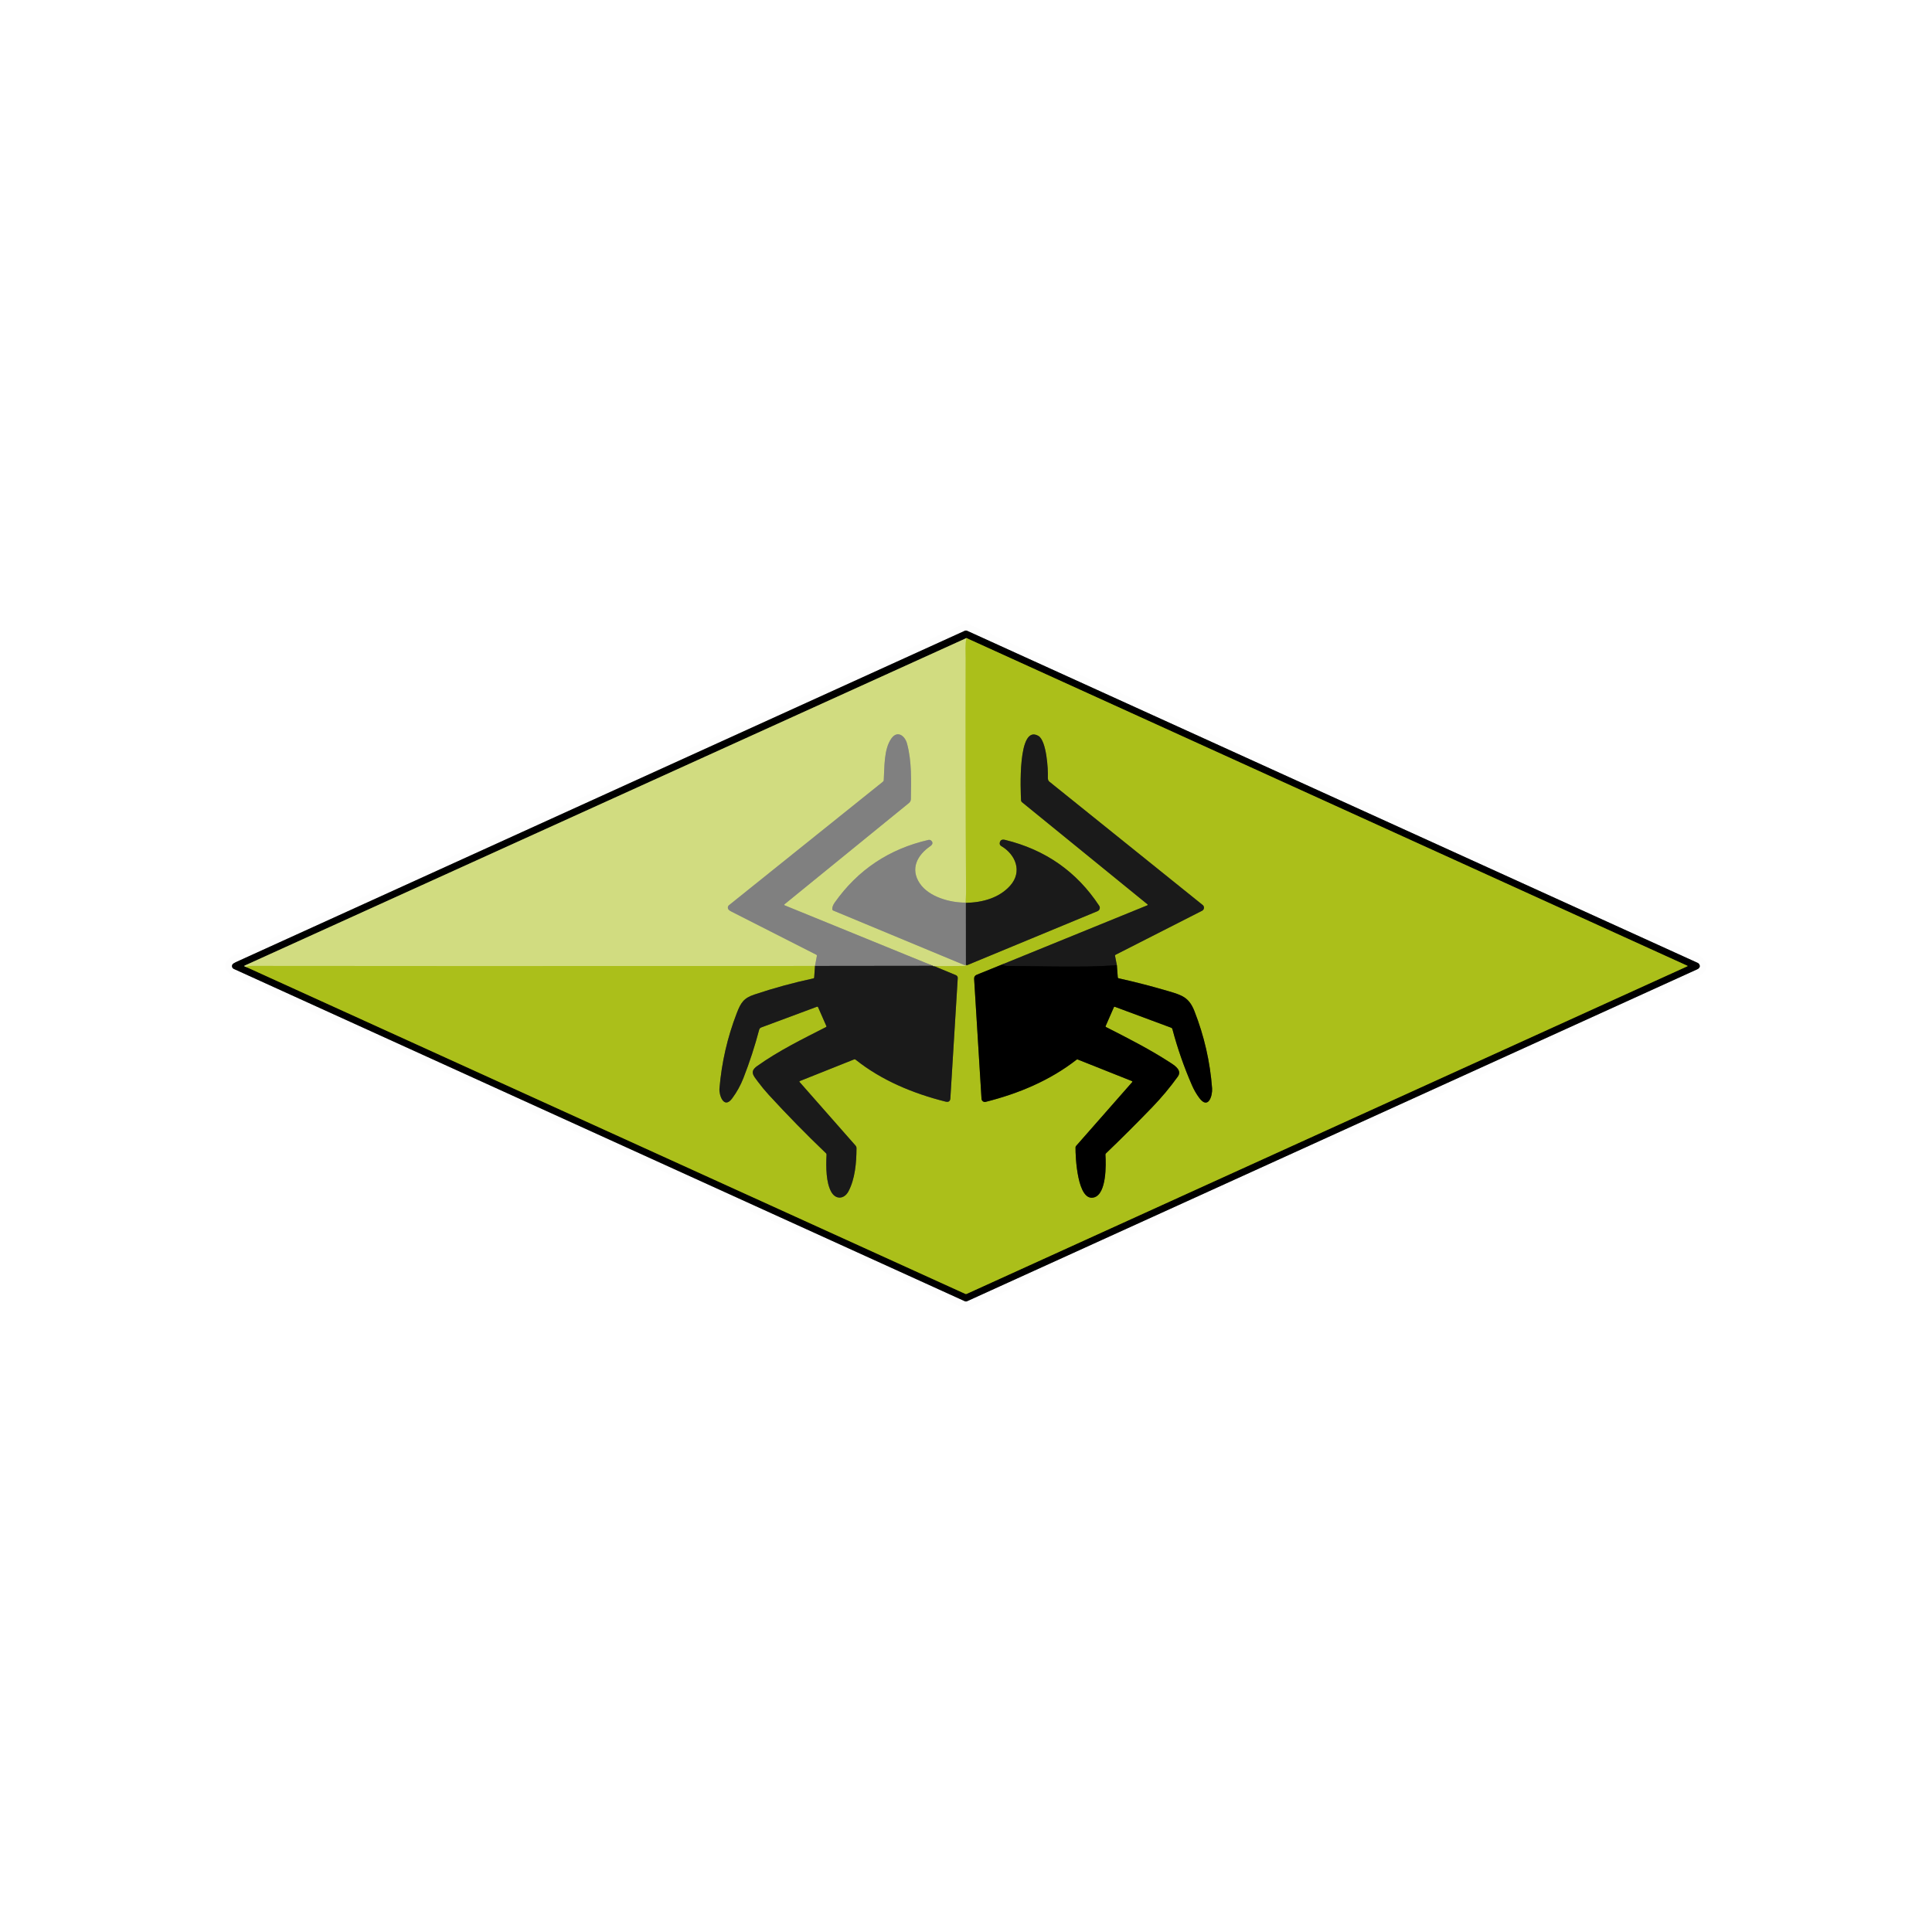
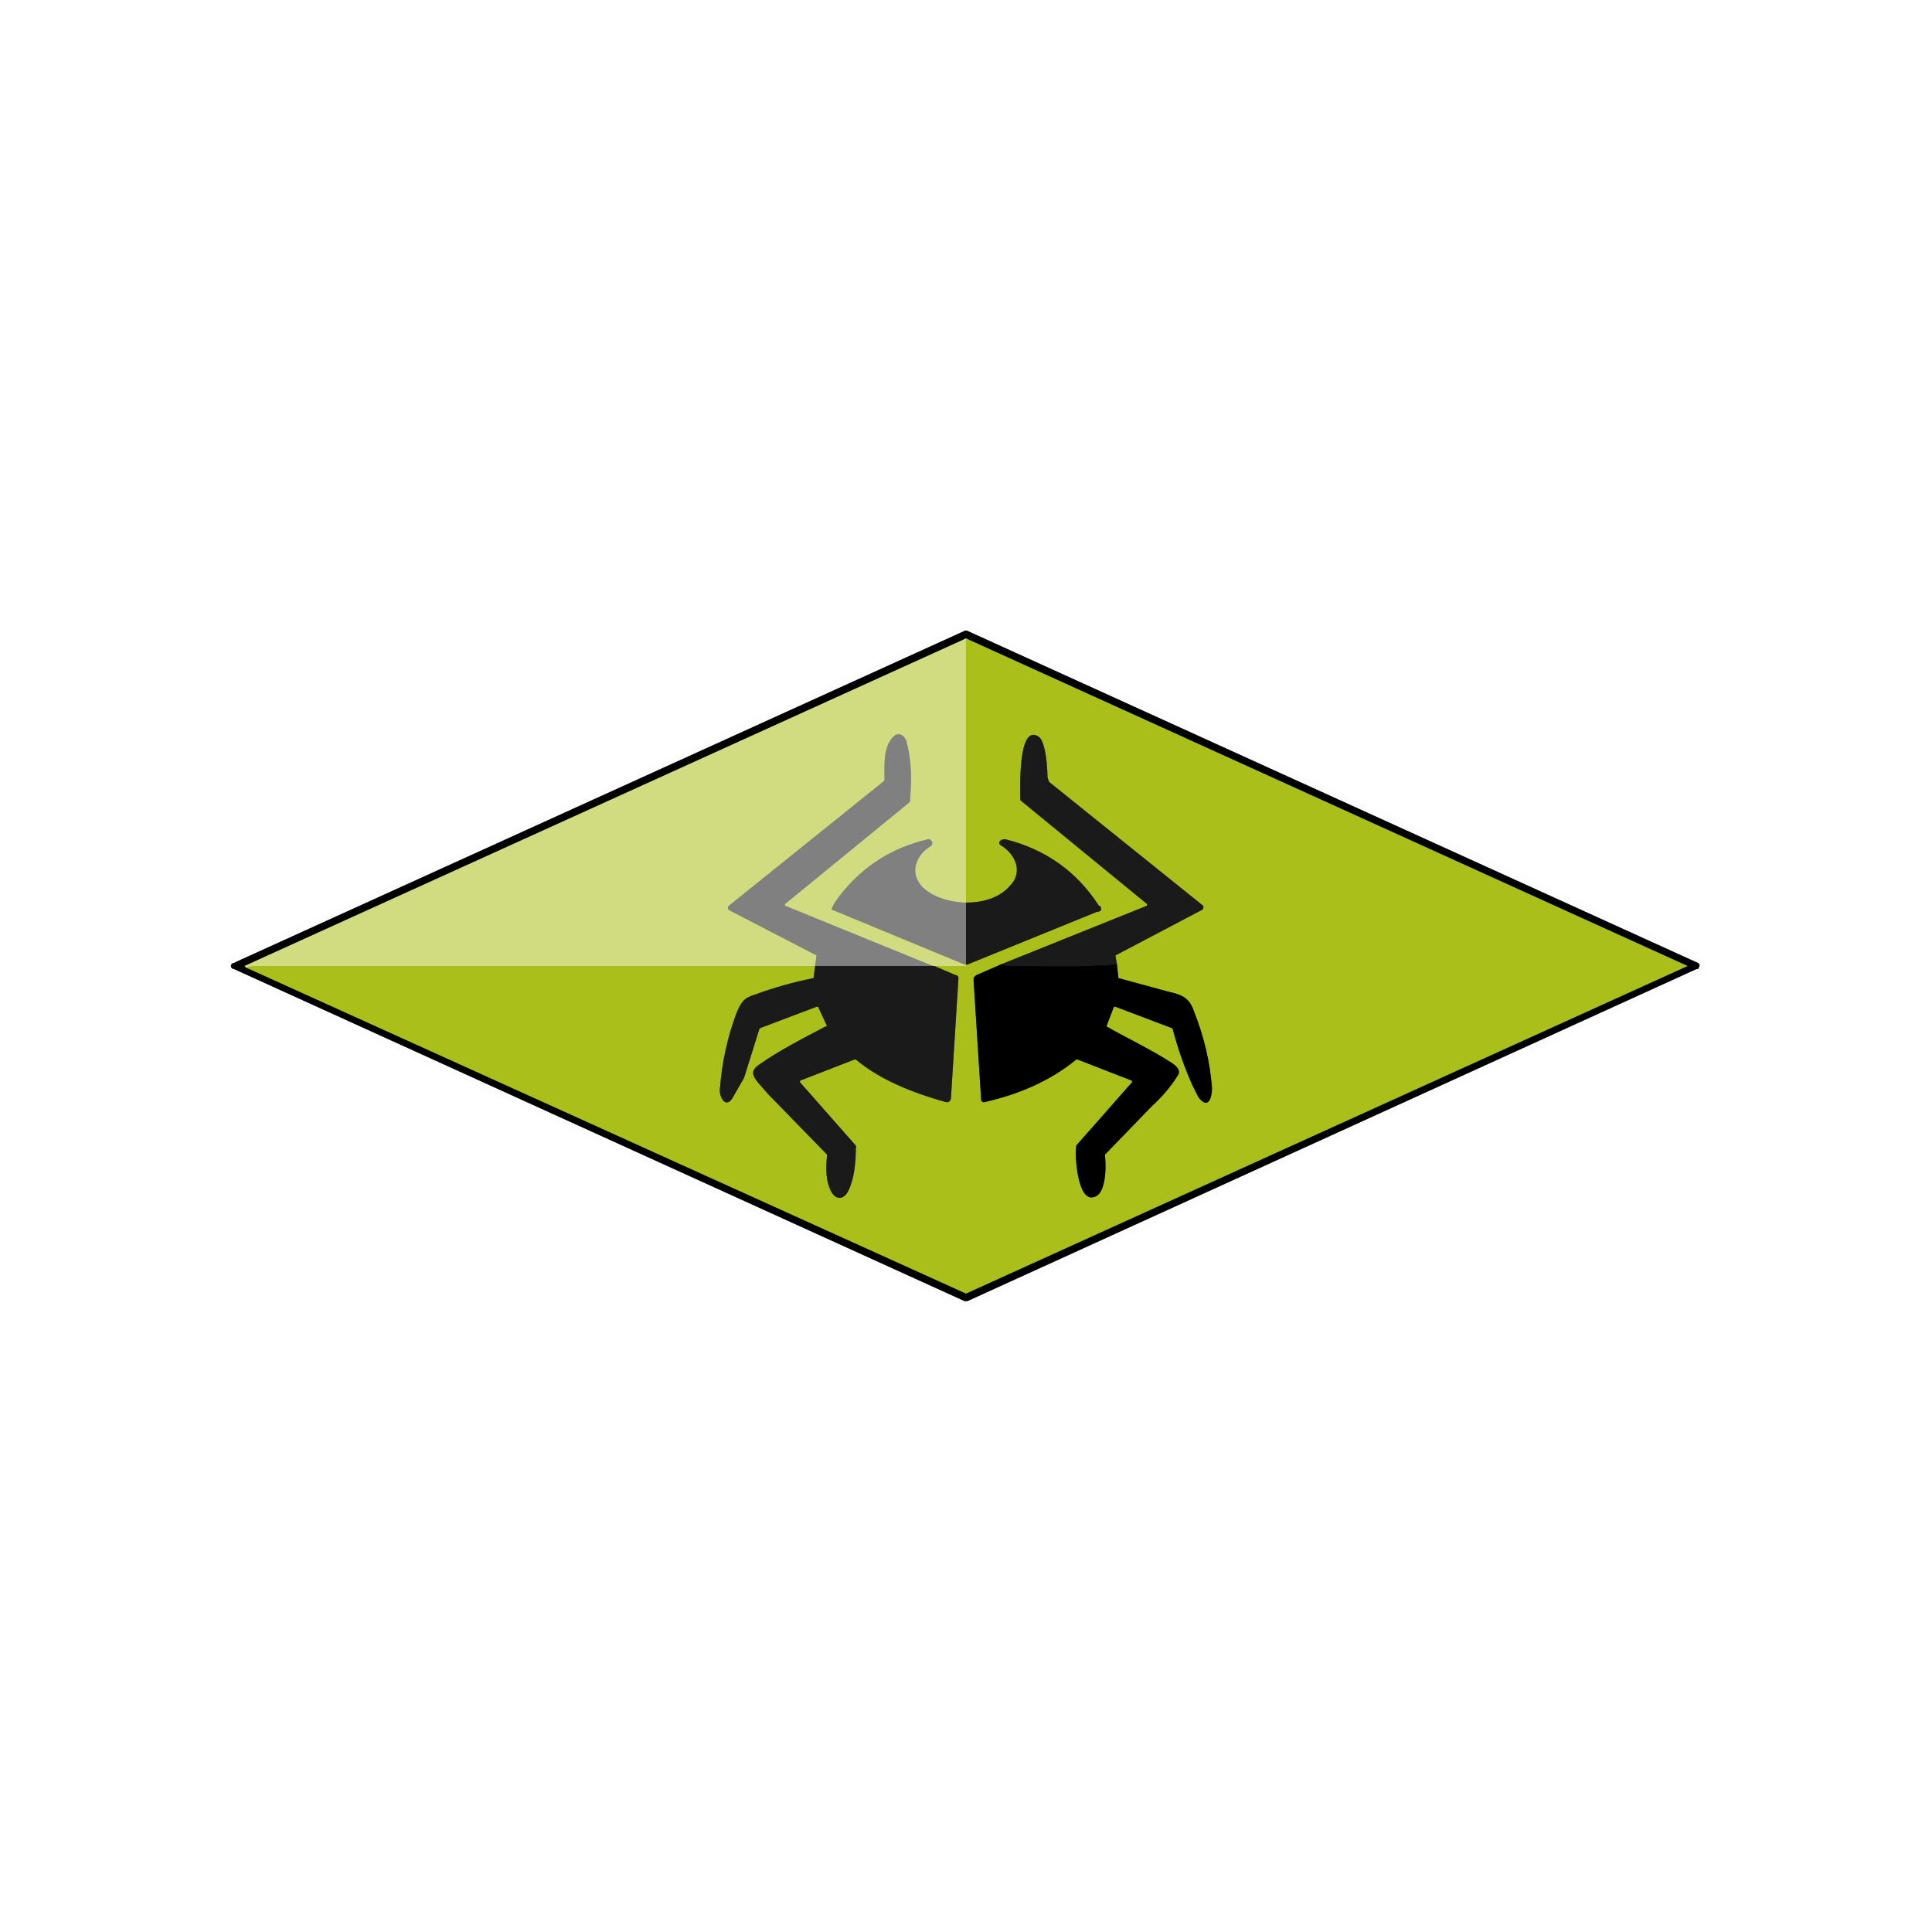
- <svg xmlns="http://www.w3.org/2000/svg" version="1.1" viewBox="0.00 0.00 1280.00 1280.00">
-   <g stroke-width="2.00" fill="none" stroke-linecap="butt">
-     <path stroke="#7f7f7f" vector-effect="non-scaling-stroke" d="   M 154.89 641.92   L 639.24 862.09   Q 639.97 862.42 640.70 862.09   Q 882.33 752.26 1124.36 642.23   Q 1125.06 641.92 1125.44 641.54   Q 1126.05 640.95 1126.13 640.40   A 2.39 2.35 -74.2 0 0 1124.78 637.94   L 640.77 417.94   A 1.94 1.91 44.6 0 0 639.16 417.94   Q 398.35 527.40 157.25 637.00   Q 155.73 637.68 154.65 638.36   A 2.03 2.03 0.0 0 0 154.89 641.92" />
-     <path stroke="#56600d" vector-effect="non-scaling-stroke" d="   M 162.98 640.59   L 639.50 857.21   Q 639.99 857.43 640.47 857.21   L 1117.79 640.24   Q 1118.29 640.01 1117.79 639.78   L 640.30 422.74" />
-     <path stroke="#696e40" vector-effect="non-scaling-stroke" d="   M 640.30 422.74   L 162.14 639.72   Q 161.61 639.96 162.08 640.29   Q 162.39 640.51 162.98 640.59" />
-     <path stroke="#bece4d" vector-effect="non-scaling-stroke" d="   M 640.30 422.74   C 639.37 426.21 639.80 432.61 639.79 435.97   Q 639.58 513.65 640.04 591.33   C 640.05 593.32 639.79 595.76 639.84 598.01" />
-     <path stroke="#a9ae80" vector-effect="non-scaling-stroke" d="   M 639.84 598.01   C 629.53 598.12 615.35 594.26 609.31 585.18   C 602.91 575.56 607.72 566.49 616.43 560.54   C 617.86 559.55 618.35 558.09 616.87 556.88   A 2.02 2.00 -31.4 0 0 615.14 556.47   Q 575.96 565.46 552.99 598.01   Q 551.36 600.32 551.40 602.32   A 1.04 1.03 10.8 0 0 552.04 603.26   Q 595.37 621.35 638.69 639.28   Q 639.11 639.45 639.96 639.23" />
-     <path stroke="#bece4d" vector-effect="non-scaling-stroke" d="   M 639.96 639.23   Q 640.08 639.55 639.84 639.81   A 0.45 0.43 19.2 0 1 639.54 639.95   L 618.96 640.12" />
-     <path stroke="#767b4d" vector-effect="non-scaling-stroke" d="   M 618.96 640.12   Q 618.86 640.46 618.04 639.87" />
-     <path stroke="#a9ae80" vector-effect="non-scaling-stroke" d="   M 618.04 639.87   L 519.95 599.85   Q 519.21 599.55 519.83 599.05   L 602.23 531.99   A 3.36 3.35 -19.3 0 0 603.48 529.40   C 603.61 517.31 604.17 504.58 600.93 492.65   C 599.52 487.46 594.60 483.71 590.64 489.16   C 585.45 496.30 586.07 508.48 585.51 516.87   Q 585.47 517.50 584.98 517.89   L 482.98 599.72   A 2.06 2.04 49.7 0 0 482.75 602.69   Q 483.26 603.27 484.57 603.94   Q 512.67 618.25 540.84 632.54   Q 541.31 632.78 541.21 633.30   L 539.96 639.98" />
-     <path stroke="#bece4d" vector-effect="non-scaling-stroke" d="   M 539.96 639.98   Q 259.12 640.10 167.06 639.94   Q 164.47 639.93 162.98 640.59" />
-     <path stroke="#4d4d4d" vector-effect="non-scaling-stroke" d="   M 618.04 639.87   L 539.96 639.96" />
-     <path stroke="#4d4d4d" vector-effect="non-scaling-stroke" d="   M 639.93 598.15   L 639.96 639.23" />
-     <path stroke="#96a04d" vector-effect="non-scaling-stroke" d="   M 539.96 639.98   Q 539.96 639.97 539.96 639.96" />
-     <path stroke="#636d1a" vector-effect="non-scaling-stroke" d="   M 539.96 639.96   L 539.42 647.60   Q 539.38 648.12 538.87 648.23   Q 519.03 652.47 499.81 658.91   C 492.80 661.25 490.85 664.19 488.14 671.20   Q 478.80 695.38 476.66 721.24   C 476.31 725.45 479.57 735.12 485.06 727.74   Q 489.70 721.49 492.54 714.22   Q 498.69 698.49 502.97 682.21   A 2.19 2.17 87.4 0 1 504.32 680.72   L 541.32 666.96   Q 541.77 666.80 541.97 667.24   L 547.50 679.82   Q 547.68 680.24 547.27 680.45   C 531.79 688.35 515.83 696.15 501.56 706.35   C 496.52 709.95 499.16 712.66 502.13 716.64   Q 505.52 721.20 509.37 725.40   Q 527.65 745.34 547.26 764.08   Q 547.64 764.45 547.61 764.98   C 547.19 773.57 547.32 783.43 550.68 789.56   C 553.65 794.98 559.33 794.55 562.12 789.30   C 566.46 781.14 567.43 770.41 567.45 760.69   A 2.54 2.53 -65.6 0 0 566.81 758.98   L 529.80 716.93   Q 529.37 716.44 529.97 716.20   L 565.89 701.87   Q 566.39 701.67 566.81 702.01   C 584.06 715.80 605.06 724.48 626.34 729.82   Q 629.46 730.61 629.64 727.68   Q 632.11 688.09 634.53 647.99   A 1.95 1.94 12.9 0 0 633.33 646.08   L 618.96 640.12" />
-     <path stroke="#636d1a" vector-effect="non-scaling-stroke" d="   M 639.96 639.23   Q 640.11 639.29 640.24 639.37   Q 640.54 639.53 640.85 639.40   L 727.17 603.65   A 2.39 2.39 0.0 0 0 728.26 600.13   Q 705.97 566.22 665.85 556.44   Q 662.78 555.69 662.34 558.48   A 1.97 1.95 -70.6 0 0 663.28 560.47   C 672.91 566.13 677.54 577.50 669.26 586.78   C 661.92 595.01 650.68 597.97 639.93 598.15" />
-     <path stroke="#96a04d" vector-effect="non-scaling-stroke" d="   M 639.93 598.15   Q 639.99 598.04 639.84 598.01" />
-     <path stroke="#56600d" vector-effect="non-scaling-stroke" d="   M 663.49 639.17   L 647.13 645.79   Q 645.26 646.54 645.39 648.55   L 650.28 727.99   A 2.22 2.21 81.3 0 0 653.03 730.01   C 674.62 724.59 695.56 715.90 713.25 702.07   Q 713.61 701.78 714.03 701.95   L 749.82 716.20   Q 750.51 716.47 750.02 717.03   L 712.92 759.24   Q 712.57 759.65 712.56 760.19   C 712.47 765.96 713.70 796.84 725.05 793.25   C 733.11 790.70 732.82 771.71 732.38 765.01   Q 732.35 764.50 732.72 764.15   Q 748.40 749.11 763.47 733.47   Q 772.61 723.98 780.31 713.31   C 783.16 709.36 778.83 706.30 775.95 704.41   C 762.19 695.40 747.39 687.88 732.73 680.43   Q 732.33 680.22 732.51 679.81   L 737.96 667.35   Q 738.17 666.86 738.68 667.05   L 775.97 680.90   A 1.26 1.23 -87.9 0 1 776.73 681.74   Q 781.78 700.85 789.75 719.11   Q 791.65 723.47 794.46 727.29   C 800.53 735.54 803.41 725.88 803.04 721.02   Q 801.03 694.59 791.35 669.92   C 787.80 660.86 783.18 659.35 774.48 656.78   Q 757.98 651.90 741.10 648.14   Q 740.60 648.03 740.56 647.51   L 739.95 639.47" />
-     <path stroke="#636d1a" vector-effect="non-scaling-stroke" d="   M 739.95 639.47   L 738.73 633.28   Q 738.63 632.79 739.08 632.57   L 796.42 603.39   A 2.27 2.27 0.0 0 0 796.82 599.60   Q 745.94 558.65 695.16 517.82   Q 694.15 517.01 694.23 515.01   C 694.46 509.85 693.38 490.70 687.95 487.55   C 673.97 479.47 676.22 524.88 676.48 530.28   A 1.59 1.58 -71.9 0 0 677.07 531.45   L 760.15 599.07   Q 760.75 599.56 760.04 599.84   L 663.49 639.17" />
-     <path stroke="#0d0d0d" vector-effect="non-scaling-stroke" d="   M 739.95 639.47   C 716.12 641.19 691.25 640.00 667.29 639.99   C 665.99 639.99 664.77 639.45 663.49 639.17" />
+ <svg xmlns="http://www.w3.org/2000/svg" viewBox="0 0 1280 1280">
+   <g fill="none" stroke-width="2">
+     <path stroke="#7f7f7f" d="m155 642 484 220h2l483-220h1l1-2a2 2-74 0 0-1-2L641 418a2 2 45 0 0-2 0L157 637l-2 1a2 2 0 0 0 0 4" vector-effect="non-scaling-stroke" />
+     <path stroke="#56600d" d="m163 641 477 216 478-217-478-217" vector-effect="non-scaling-stroke" />
+     <path stroke="#696e40" d="M640 423 162 640l1 1" vector-effect="non-scaling-stroke" />
+     <path stroke="#bece4d" d="M640 423v175" vector-effect="non-scaling-stroke" />
+     <path stroke="#a9ae80" d="M640 598c-10 0-25-4-31-13s-1-19 7-24c2-1 2-3 1-4a2 2-31 0 0-2-1q-39 9-62 42l-2 4a1 1 11 0 0 1 1l87 36h1" vector-effect="non-scaling-stroke" />
+     <path stroke="#bece4d" d="M640 639v1h-21" vector-effect="non-scaling-stroke" />
+     <path stroke="#767b4d" d="M619 640h-1" vector-effect="non-scaling-stroke" />
+     <path stroke="#a9ae80" d="m618 640-98-40v-1l82-67a3 3-19 0 0 1-3c1-12 1-24-2-36-1-6-6-9-10-4-6 7-5 19-5 28l-1 1-102 82a2 2 50 0 0 0 3l2 1 56 29-1 7" vector-effect="non-scaling-stroke" />
+     <path stroke="#bece4d" d="M540 640H167l-4 1" vector-effect="non-scaling-stroke" />
+     <path stroke="#4d4d4d" d="M618 640h-78m100-42v41" vector-effect="non-scaling-stroke" />
+     <path stroke="#636d1a" d="m540 640-1 8q-20 4-39 11c-7 2-9 5-12 12q-9 24-11 50c-1 4 3 14 8 7l8-14 10-32a2 2 87 0 1 1-1l37-14h1l6 13h-1c-15 8-31 16-45 26-5 4-3 7 0 11l7 8 38 39 1 1c-1 9-1 18 3 25 3 5 8 5 11-1 4-8 5-19 5-28a3 3-66 0 0 0-2l-37-42v-1l36-14h1c17 14 38 22 59 28q3 1 4-2l5-80a2 2 13 0 0-2-2l-14-6m21-1h1l86-35a2 2 0 0 0 1-4q-22-34-62-44-3 0-4 2a2 2-71 0 0 1 2c10 6 15 18 6 27-7 8-18 11-29 11" vector-effect="non-scaling-stroke" />
+     <path stroke="#56600d" d="m663 639-16 7q-2 1-2 3l5 79a2 2 81 0 0 3 2c22-5 43-14 60-28h1l36 14v1l-37 42v1c-1 6 1 37 12 33 8-2 8-21 7-28l1-1 30-31q10-9 17-20c3-4-1-7-4-9-14-9-29-16-43-24q-1 0 0 0l5-13h1l37 14a1 1-88 0 1 1 1q5 19 13 37l4 8c7 9 9-1 9-6q-2-26-12-51c-3-9-8-11-17-13l-33-9-1-9" vector-effect="non-scaling-stroke" />
+     <path stroke="#636d1a" d="m740 639-1-6 57-30a2 2 0 0 0 1-3l-102-82-1-3c0-5-1-24-6-27-14-9-12 37-12 42a2 2-72 0 0 1 1l83 68v1l-97 39" vector-effect="non-scaling-stroke" />
+     <path stroke="#0d0d0d" d="M740 639c-24 2-49 1-73 1l-4-1" vector-effect="non-scaling-stroke" />
  </g>
-   <path fill="#fdfdfd" d="   M 635.01 865.13   C 475.03 792.40 315.05 719.65 155.05 646.96   C 147.39 643.48 147.24 636.59 154.95 633.08   Q 396.47 523.29 637.25 413.85   A 6.55 6.52 -44.9 0 1 642.66 413.85   Q 883.74 523.41 1125.69 633.40   C 1129.86 635.30 1132.29 639.57 1129.44 643.60   Q 1128.10 645.50 1124.22 647.27   Q 883.37 756.77 642.50 866.24   C 639.95 867.40 637.55 866.28 635.01 865.13   Z   M 154.89 641.92   L 639.24 862.09   Q 639.97 862.42 640.70 862.09   Q 882.33 752.26 1124.36 642.23   Q 1125.06 641.92 1125.44 641.54   Q 1126.05 640.95 1126.13 640.40   A 2.39 2.35 -74.2 0 0 1124.78 637.94   L 640.77 417.94   A 1.94 1.91 44.6 0 0 639.16 417.94   Q 398.35 527.40 157.25 637.00   Q 155.73 637.68 154.65 638.36   A 2.03 2.03 0.0 0 0 154.89 641.92   Z" />
-   <path fill="#000000" d="   M 639.24 862.09   L 154.89 641.92   A 2.03 2.03 0.0 0 1 154.65 638.36   Q 155.73 637.68 157.25 637.00   Q 398.35 527.40 639.16 417.94   A 1.94 1.91 44.6 0 1 640.77 417.94   L 1124.78 637.94   A 2.39 2.35 -74.2 0 1 1126.13 640.40   Q 1126.05 640.95 1125.44 641.54   Q 1125.06 641.92 1124.36 642.23   Q 882.33 752.26 640.70 862.09   Q 639.97 862.42 639.24 862.09   Z   M 162.98 640.59   L 639.50 857.21   Q 639.99 857.43 640.47 857.21   L 1117.79 640.24   Q 1118.29 640.01 1117.79 639.78   L 640.30 422.74   L 162.14 639.72   Q 161.61 639.96 162.08 640.29   Q 162.39 640.51 162.98 640.59   Z" />
-   <path fill="#d1dc80" d="   M 640.30 422.74   C 639.37 426.21 639.80 432.61 639.79 435.97   Q 639.58 513.65 640.04 591.33   C 640.05 593.32 639.79 595.76 639.84 598.01   C 629.53 598.12 615.35 594.26 609.31 585.18   C 602.91 575.56 607.72 566.49 616.43 560.54   C 617.86 559.55 618.35 558.09 616.87 556.88   A 2.02 2.00 -31.4 0 0 615.14 556.47   Q 575.96 565.46 552.99 598.01   Q 551.36 600.32 551.40 602.32   A 1.04 1.03 10.8 0 0 552.04 603.26   Q 595.37 621.35 638.69 639.28   Q 639.11 639.45 639.96 639.23   Q 640.08 639.55 639.84 639.81   A 0.45 0.43 19.2 0 1 639.54 639.95   L 618.96 640.12   Q 618.86 640.46 618.04 639.87   L 519.95 599.85   Q 519.21 599.55 519.83 599.05   L 602.23 531.99   A 3.36 3.35 -19.3 0 0 603.48 529.40   C 603.61 517.31 604.17 504.58 600.93 492.65   C 599.52 487.46 594.60 483.71 590.64 489.16   C 585.45 496.30 586.07 508.48 585.51 516.87   Q 585.47 517.50 584.98 517.89   L 482.98 599.72   A 2.06 2.04 49.7 0 0 482.75 602.69   Q 483.26 603.27 484.57 603.94   Q 512.67 618.25 540.84 632.54   Q 541.31 632.78 541.21 633.30   L 539.96 639.98   Q 259.12 640.10 167.06 639.94   Q 164.47 639.93 162.98 640.59   Q 162.39 640.51 162.08 640.29   Q 161.61 639.96 162.14 639.72   L 640.30 422.74   Z" />
-   <path fill="#abbf1a" d="   M 640.30 422.74   L 1117.79 639.78   Q 1118.29 640.01 1117.79 640.24   L 640.47 857.21   Q 639.99 857.43 639.50 857.21   L 162.98 640.59   Q 164.47 639.93 167.06 639.94   Q 259.12 640.10 539.96 639.98   Q 539.96 639.97 539.96 639.96   L 539.42 647.60   Q 539.38 648.12 538.87 648.23   Q 519.03 652.47 499.81 658.91   C 492.80 661.25 490.85 664.19 488.14 671.20   Q 478.80 695.38 476.66 721.24   C 476.31 725.45 479.57 735.12 485.06 727.74   Q 489.70 721.49 492.54 714.22   Q 498.69 698.49 502.97 682.21   A 2.19 2.17 87.4 0 1 504.32 680.72   L 541.32 666.96   Q 541.77 666.80 541.97 667.24   L 547.50 679.82   Q 547.68 680.24 547.27 680.45   C 531.79 688.35 515.83 696.15 501.56 706.35   C 496.52 709.95 499.16 712.66 502.13 716.64   Q 505.52 721.20 509.37 725.40   Q 527.65 745.34 547.26 764.08   Q 547.64 764.45 547.61 764.98   C 547.19 773.57 547.32 783.43 550.68 789.56   C 553.65 794.98 559.33 794.55 562.12 789.30   C 566.46 781.14 567.43 770.41 567.45 760.69   A 2.54 2.53 -65.6 0 0 566.81 758.98   L 529.80 716.93   Q 529.37 716.44 529.97 716.20   L 565.89 701.87   Q 566.39 701.67 566.81 702.01   C 584.06 715.80 605.06 724.48 626.34 729.82   Q 629.46 730.61 629.64 727.68   Q 632.11 688.09 634.53 647.99   A 1.95 1.94 12.9 0 0 633.33 646.08   L 618.96 640.12   L 639.54 639.95   A 0.45 0.43 19.2 0 0 639.84 639.81   Q 640.08 639.55 639.96 639.23   Q 640.11 639.29 640.24 639.37   Q 640.54 639.53 640.85 639.40   L 727.17 603.65   A 2.39 2.39 0.0 0 0 728.26 600.13   Q 705.97 566.22 665.85 556.44   Q 662.78 555.69 662.34 558.48   A 1.97 1.95 -70.6 0 0 663.28 560.47   C 672.91 566.13 677.54 577.50 669.26 586.78   C 661.92 595.01 650.68 597.97 639.93 598.15   Q 639.99 598.04 639.84 598.01   C 639.79 595.76 640.05 593.32 640.04 591.33   Q 639.58 513.65 639.79 435.97   C 639.80 432.61 639.37 426.21 640.30 422.74   Z   M 663.49 639.17   L 647.13 645.79   Q 645.26 646.54 645.39 648.55   L 650.28 727.99   A 2.22 2.21 81.3 0 0 653.03 730.01   C 674.62 724.59 695.56 715.90 713.25 702.07   Q 713.61 701.78 714.03 701.95   L 749.82 716.20   Q 750.51 716.47 750.02 717.03   L 712.92 759.24   Q 712.57 759.65 712.56 760.19   C 712.47 765.96 713.70 796.84 725.05 793.25   C 733.11 790.70 732.82 771.71 732.38 765.01   Q 732.35 764.50 732.72 764.15   Q 748.40 749.11 763.47 733.47   Q 772.61 723.98 780.31 713.31   C 783.16 709.36 778.83 706.30 775.95 704.41   C 762.19 695.40 747.39 687.88 732.73 680.43   Q 732.33 680.22 732.51 679.81   L 737.96 667.35   Q 738.17 666.86 738.68 667.05   L 775.97 680.90   A 1.26 1.23 -87.9 0 1 776.73 681.74   Q 781.78 700.85 789.75 719.11   Q 791.65 723.47 794.46 727.29   C 800.53 735.54 803.41 725.88 803.04 721.02   Q 801.03 694.59 791.35 669.92   C 787.80 660.86 783.18 659.35 774.48 656.78   Q 757.98 651.90 741.10 648.14   Q 740.60 648.03 740.56 647.51   L 739.95 639.47   L 738.73 633.28   Q 738.63 632.79 739.08 632.57   L 796.42 603.39   A 2.27 2.27 0.0 0 0 796.82 599.60   Q 745.94 558.65 695.16 517.82   Q 694.15 517.01 694.23 515.01   C 694.46 509.85 693.38 490.70 687.95 487.55   C 673.97 479.47 676.22 524.88 676.48 530.28   A 1.59 1.58 -71.9 0 0 677.07 531.45   L 760.15 599.07   Q 760.75 599.56 760.04 599.84   L 663.49 639.17   Z" />
-   <path fill="#808080" d="   M 618.04 639.87   L 539.96 639.96   Q 539.96 639.97 539.96 639.98   L 541.21 633.30   Q 541.31 632.78 540.84 632.54   Q 512.67 618.25 484.57 603.94   Q 483.26 603.27 482.75 602.69   A 2.06 2.04 49.7 0 1 482.98 599.72   L 584.98 517.89   Q 585.47 517.50 585.51 516.87   C 586.07 508.48 585.45 496.30 590.64 489.16   C 594.60 483.71 599.52 487.46 600.93 492.65   C 604.17 504.58 603.61 517.31 603.48 529.40   A 3.36 3.35 -19.3 0 1 602.23 531.99   L 519.83 599.05   Q 519.21 599.55 519.95 599.85   L 618.04 639.87   Z" />
-   <path fill="#1a1a1a" d="   M 739.95 639.47   C 716.12 641.19 691.25 640.00 667.29 639.99   C 665.99 639.99 664.77 639.45 663.49 639.17   L 760.04 599.84   Q 760.75 599.56 760.15 599.07   L 677.07 531.45   A 1.59 1.58 -71.9 0 1 676.48 530.28   C 676.22 524.88 673.97 479.47 687.95 487.55   C 693.38 490.70 694.46 509.85 694.23 515.01   Q 694.15 517.01 695.16 517.82   Q 745.94 558.65 796.82 599.60   A 2.27 2.27 0.0 0 1 796.42 603.39   L 739.08 632.57   Q 738.63 632.79 738.73 633.28   L 739.95 639.47   Z" />
-   <path fill="#808080" d="   M 639.84 598.01   Q 639.99 598.04 639.93 598.15   L 639.96 639.23   Q 639.11 639.45 638.69 639.28   Q 595.37 621.35 552.04 603.26   A 1.04 1.03 10.8 0 1 551.40 602.32   Q 551.36 600.32 552.99 598.01   Q 575.96 565.46 615.14 556.47   A 2.02 2.00 -31.4 0 1 616.87 556.88   C 618.35 558.09 617.86 559.55 616.43 560.54   C 607.72 566.49 602.91 575.56 609.31 585.18   C 615.35 594.26 629.53 598.12 639.84 598.01   Z" />
-   <path fill="#1a1a1a" d="   M 639.96 639.23   L 639.93 598.15   C 650.68 597.97 661.92 595.01 669.26 586.78   C 677.54 577.50 672.91 566.13 663.28 560.47   A 1.97 1.95 -70.6 0 1 662.34 558.48   Q 662.78 555.69 665.85 556.44   Q 705.97 566.22 728.26 600.13   A 2.39 2.39 0.0 0 1 727.17 603.65   L 640.85 639.40   Q 640.54 639.53 640.24 639.37   Q 640.11 639.29 639.96 639.23   Z" />
-   <path fill="#000000" d="   M 663.49 639.17   C 664.77 639.45 665.99 639.99 667.29 639.99   C 691.25 640.00 716.12 641.19 739.95 639.47   L 740.56 647.51   Q 740.60 648.03 741.10 648.14   Q 757.98 651.90 774.48 656.78   C 783.18 659.35 787.80 660.86 791.35 669.92   Q 801.03 694.59 803.04 721.02   C 803.41 725.88 800.53 735.54 794.46 727.29   Q 791.65 723.47 789.75 719.11   Q 781.78 700.85 776.73 681.74   A 1.26 1.23 -87.9 0 0 775.97 680.90   L 738.68 667.05   Q 738.17 666.86 737.96 667.35   L 732.51 679.81   Q 732.33 680.22 732.73 680.43   C 747.39 687.88 762.19 695.40 775.95 704.41   C 778.83 706.30 783.16 709.36 780.31 713.31   Q 772.61 723.98 763.47 733.47   Q 748.40 749.11 732.72 764.15   Q 732.35 764.50 732.38 765.01   C 732.82 771.71 733.11 790.70 725.05 793.25   C 713.70 796.84 712.47 765.96 712.56 760.19   Q 712.57 759.65 712.92 759.24   L 750.02 717.03   Q 750.51 716.47 749.82 716.20   L 714.03 701.95   Q 713.61 701.78 713.25 702.07   C 695.56 715.90 674.62 724.59 653.03 730.01   A 2.22 2.21 81.3 0 1 650.28 727.99   L 645.39 648.55   Q 645.26 646.54 647.13 645.79   L 663.49 639.17   Z" />
-   <path fill="#1a1a1a" d="   M 618.04 639.87   Q 618.86 640.46 618.96 640.12   L 633.33 646.08   A 1.95 1.94 12.9 0 1 634.53 647.99   Q 632.11 688.09 629.64 727.68   Q 629.46 730.61 626.34 729.82   C 605.06 724.48 584.06 715.80 566.81 702.01   Q 566.39 701.67 565.89 701.87   L 529.97 716.20   Q 529.37 716.44 529.80 716.93   L 566.81 758.98   A 2.54 2.53 -65.6 0 1 567.45 760.69   C 567.43 770.41 566.46 781.14 562.12 789.30   C 559.33 794.55 553.65 794.98 550.68 789.56   C 547.32 783.43 547.19 773.57 547.61 764.98   Q 547.64 764.45 547.26 764.08   Q 527.65 745.34 509.37 725.40   Q 505.52 721.20 502.13 716.64   C 499.16 712.66 496.52 709.95 501.56 706.35   C 515.83 696.15 531.79 688.35 547.27 680.45   Q 547.68 680.24 547.50 679.82   L 541.97 667.24   Q 541.77 666.80 541.32 666.96   L 504.32 680.72   A 2.19 2.17 87.4 0 0 502.97 682.21   Q 498.69 698.49 492.54 714.22   Q 489.70 721.49 485.06 727.74   C 479.57 735.12 476.31 725.45 476.66 721.24   Q 478.80 695.38 488.14 671.20   C 490.85 664.19 492.80 661.25 499.81 658.91   Q 519.03 652.47 538.87 648.23   Q 539.38 648.12 539.42 647.60   L 539.96 639.96   L 618.04 639.87   Z" />
+   <path fill="#fdfdfd" d="M635 865 155 647c-8-4-8-10 0-14l482-219a7 7-45 0 1 6 0l483 219c4 2 6 7 3 11q-1 2-5 3L643 866c-3 1-5 0-8-1ZM155 642l484 220h2l483-220h1l1-2a2 2-74 0 0-1-2L641 418a2 2 45 0 0-2 0L157 637l-2 1a2 2 0 0 0 0 4Z" />
+   <path d="M639 862 155 642a2 2 0 0 1 0-4l2-1 482-219a2 2 45 0 1 2 0l484 220a2 2-74 0 1 1 2l-1 2h-1L641 862h-2ZM163 641l477 216 478-217-478-217-478 217 1 1Z" />
+   <path fill="#d1dc80" d="M640 423v175c-10 0-25-4-31-13s-1-19 7-24c2-1 2-3 1-4a2 2-31 0 0-2-1q-39 9-62 42l-2 4a1 1 11 0 0 1 1l87 36h1v1h-22l-98-40v-1l82-67a3 3-19 0 0 1-3c1-12 1-24-2-36-1-6-6-9-10-4-6 7-5 19-5 28l-1 1-102 82a2 2 50 0 0 0 3l2 1 56 29-1 7H167l-4 1-1-1 478-217Z" />
+   <path fill="#abbf1a" d="m640 423 478 217-478 217-477-216 4-1h373l-1 8q-20 4-39 11c-7 2-9 5-12 12q-9 24-11 50c-1 4 3 14 8 7l8-14 10-32a2 2 87 0 1 1-1l37-14h1l6 13h-1c-15 8-31 16-45 26-5 4-3 7 0 11l7 8 38 39 1 1c-1 9-1 18 3 25 3 5 8 5 11-1 4-8 5-19 5-28a3 3-66 0 0 0-2l-37-42v-1l36-14h1c17 14 38 22 59 28q3 1 4-2l5-80a2 2 13 0 0-2-2l-14-6h21v-1h1l86-35a2 2 0 0 0 1-4q-22-34-62-44-3 0-4 2a2 2-71 0 0 1 2c10 6 15 18 6 27-7 8-18 11-29 11V423Zm23 216-16 7q-2 1-2 3l5 79a2 2 81 0 0 3 2c22-5 43-14 60-28h1l36 14v1l-37 42v1c-1 6 1 37 12 33 8-2 8-21 7-28l1-1 30-31q10-9 17-20c3-4-1-7-4-9-14-9-29-16-43-24q-1 0 0 0l5-13h1l37 14a1 1-88 0 1 1 1q5 19 13 37l4 8c7 9 9-1 9-6q-2-26-12-51c-3-9-8-11-17-13l-33-9-1-9-1-6 57-30a2 2 0 0 0 1-3l-102-82-1-3c0-5-1-24-6-27-14-9-12 37-12 42a2 2-72 0 0 1 1l83 68v1l-97 39Z" />
+   <path fill="gray" d="M618 640h-78l1-7-56-29-2-1a2 2 50 0 1 0-3l102-82 1-1c0-9-1-21 5-28 4-5 9-2 10 4 3 12 3 24 2 36a3 3-19 0 1-1 3l-82 67v1l98 40Z" />
+   <path fill="#1a1a1a" d="M740 639c-24 2-49 1-73 1l-4-1 97-39v-1l-83-68a2 2-72 0 1-1-1c0-5-2-51 12-42 5 3 6 22 6 27l1 3 102 82a2 2 0 0 1-1 3l-57 30 1 6Z" />
+   <path fill="gray" d="M640 598v41h-1l-87-36a1 1 11 0 1-1-1l2-4q23-33 62-42a2 2-31 0 1 2 1c1 1 1 3-1 4-8 5-13 15-7 24s21 13 31 13Z" />
+   <path fill="#1a1a1a" d="M640 639v-41c11 0 22-3 29-11 9-9 4-21-6-27a2 2-71 0 1-1-2q1-2 4-2 40 10 62 44a2 2 0 0 1-1 4l-86 35h-1Z" />
+   <path d="m663 639 4 1c24 0 49 1 73-1l1 9 33 9c9 2 14 4 17 13q10 25 12 51c0 5-2 15-9 6l-4-8q-8-18-13-37a1 1-88 0 0-1-1l-37-14h-1l-5 13q-1 0 0 0c14 8 29 15 43 24 3 2 7 5 4 9q-7 11-17 20l-30 31-1 1c1 7 1 26-7 28-11 4-13-27-12-33v-1l37-42v-1l-36-14h-1c-17 14-38 23-60 28a2 2 81 0 1-3-2l-5-79q0-2 2-3l16-7Z" />
+   <path fill="#1a1a1a" d="M618 640h1l14 6a2 2 13 0 1 2 2l-5 80q-1 3-4 2c-21-6-42-14-59-28h-1l-36 14v1l37 42a3 3-66 0 1 0 2c0 9-1 20-5 28-3 6-8 6-11 1-4-7-4-16-3-25l-1-1-38-39-7-8c-3-4-5-7 0-11 14-10 30-18 45-26h1l-6-13h-1l-37 14a2 2 87 0 0-1 1l-10 32-8 14c-5 7-9-3-8-7q2-26 11-50c3-7 5-10 12-12q19-7 39-11l1-8h78Z" />
</svg>
